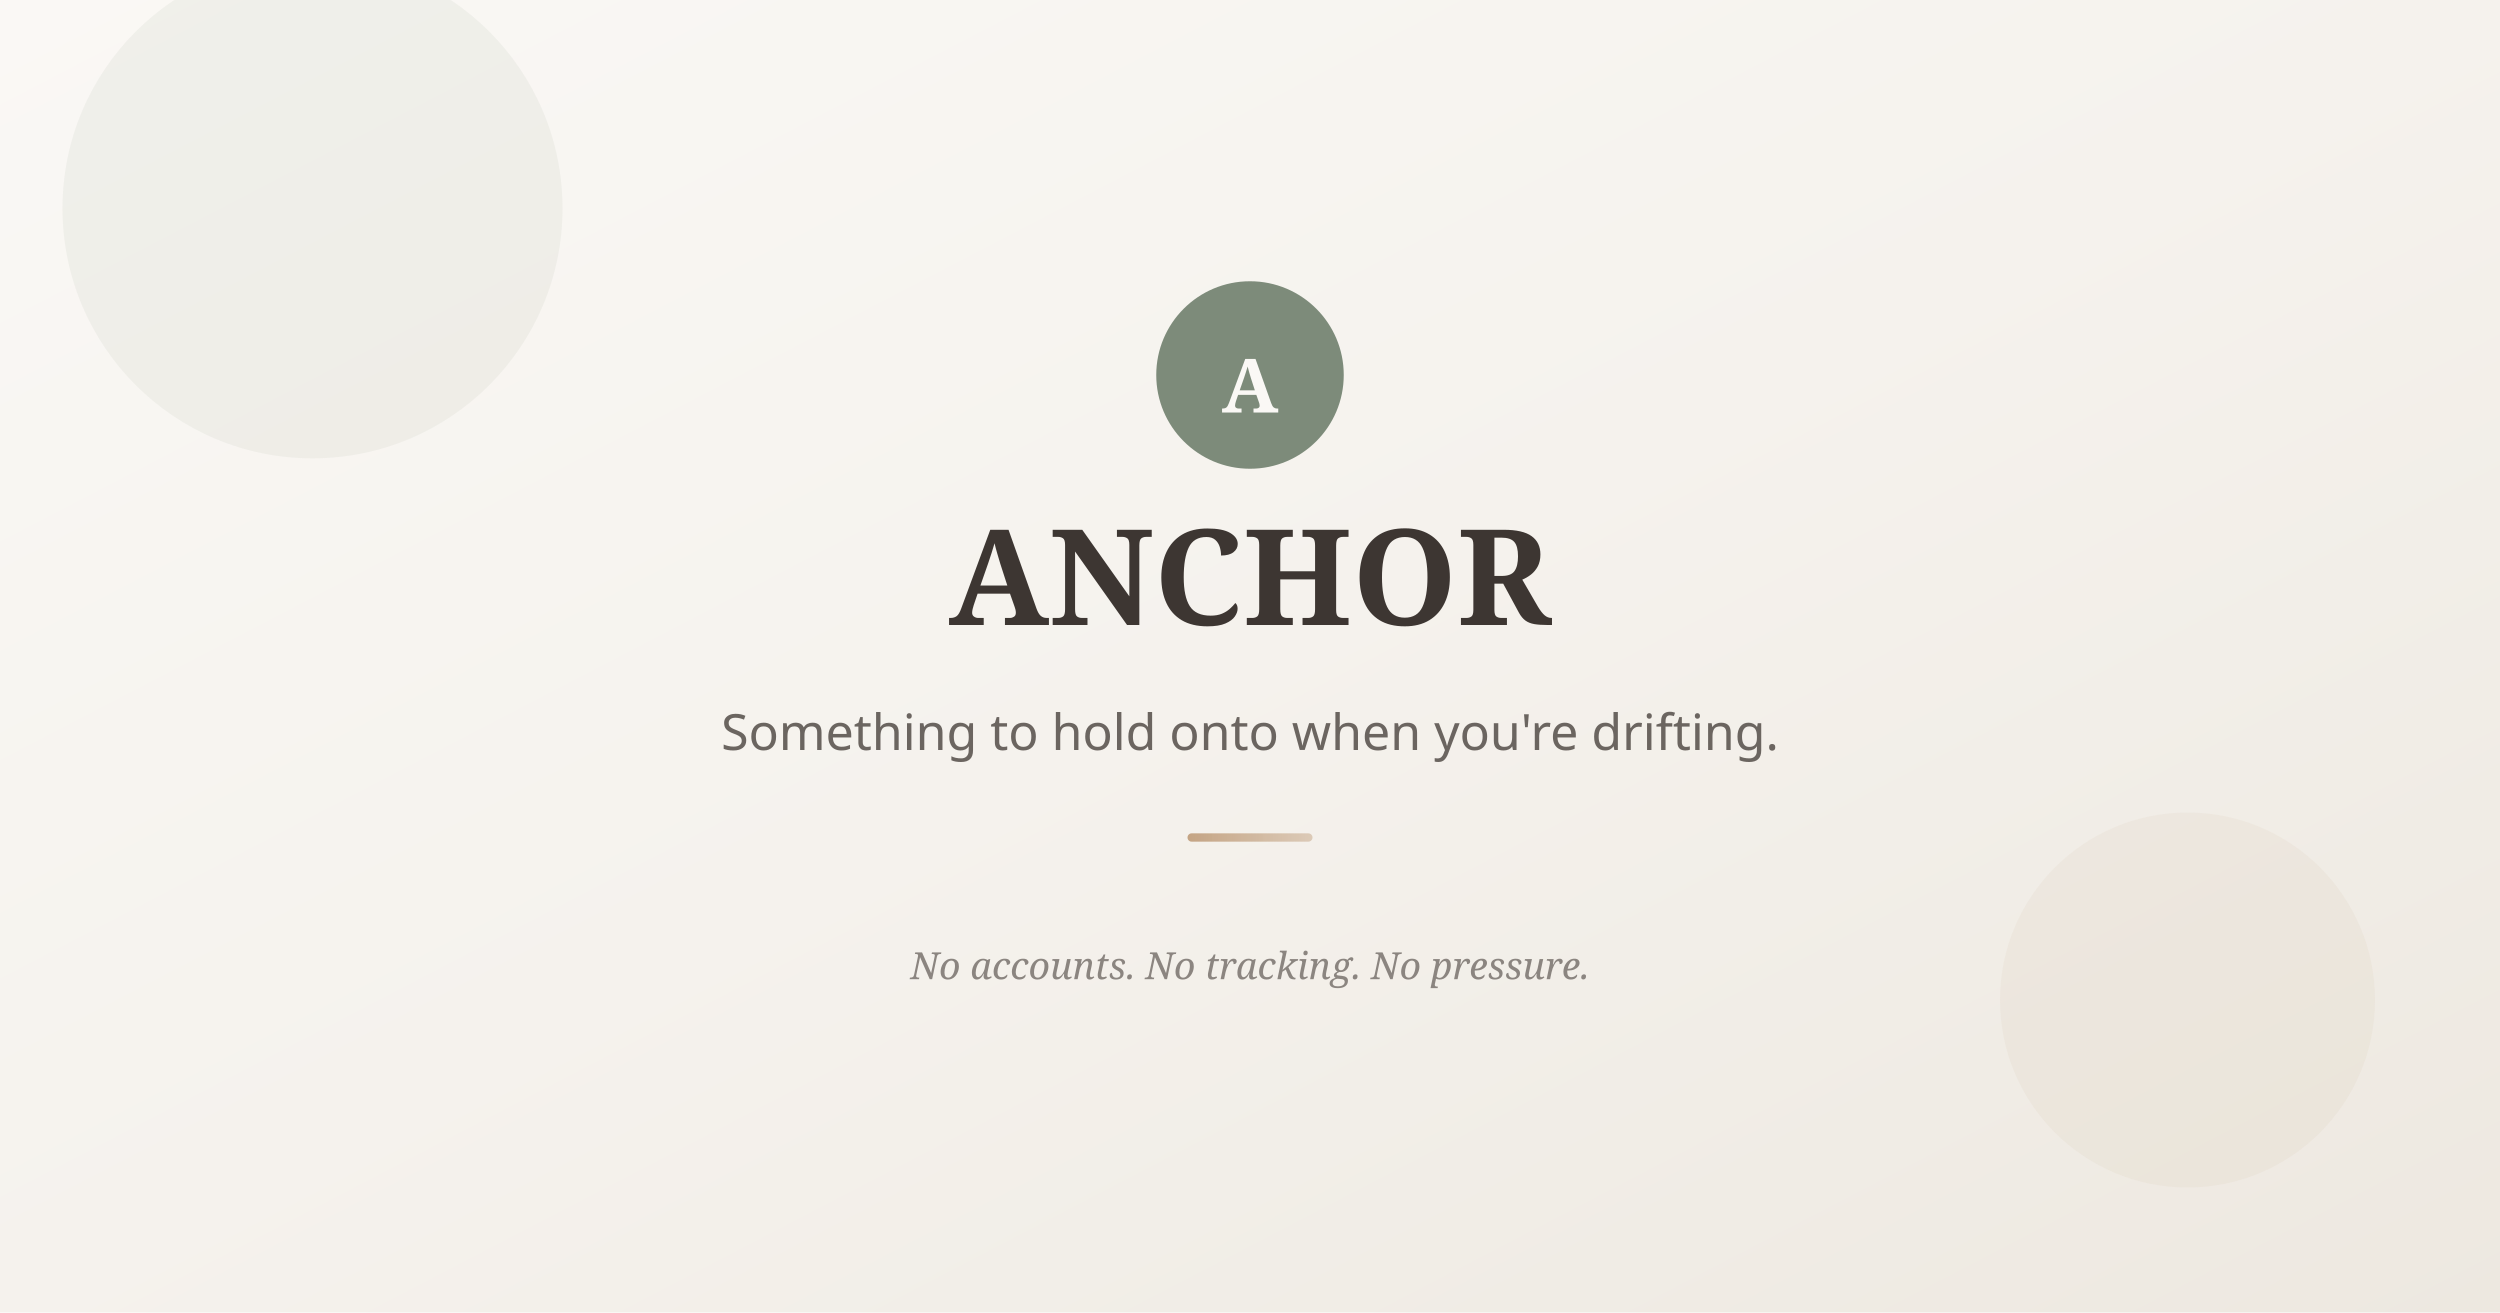
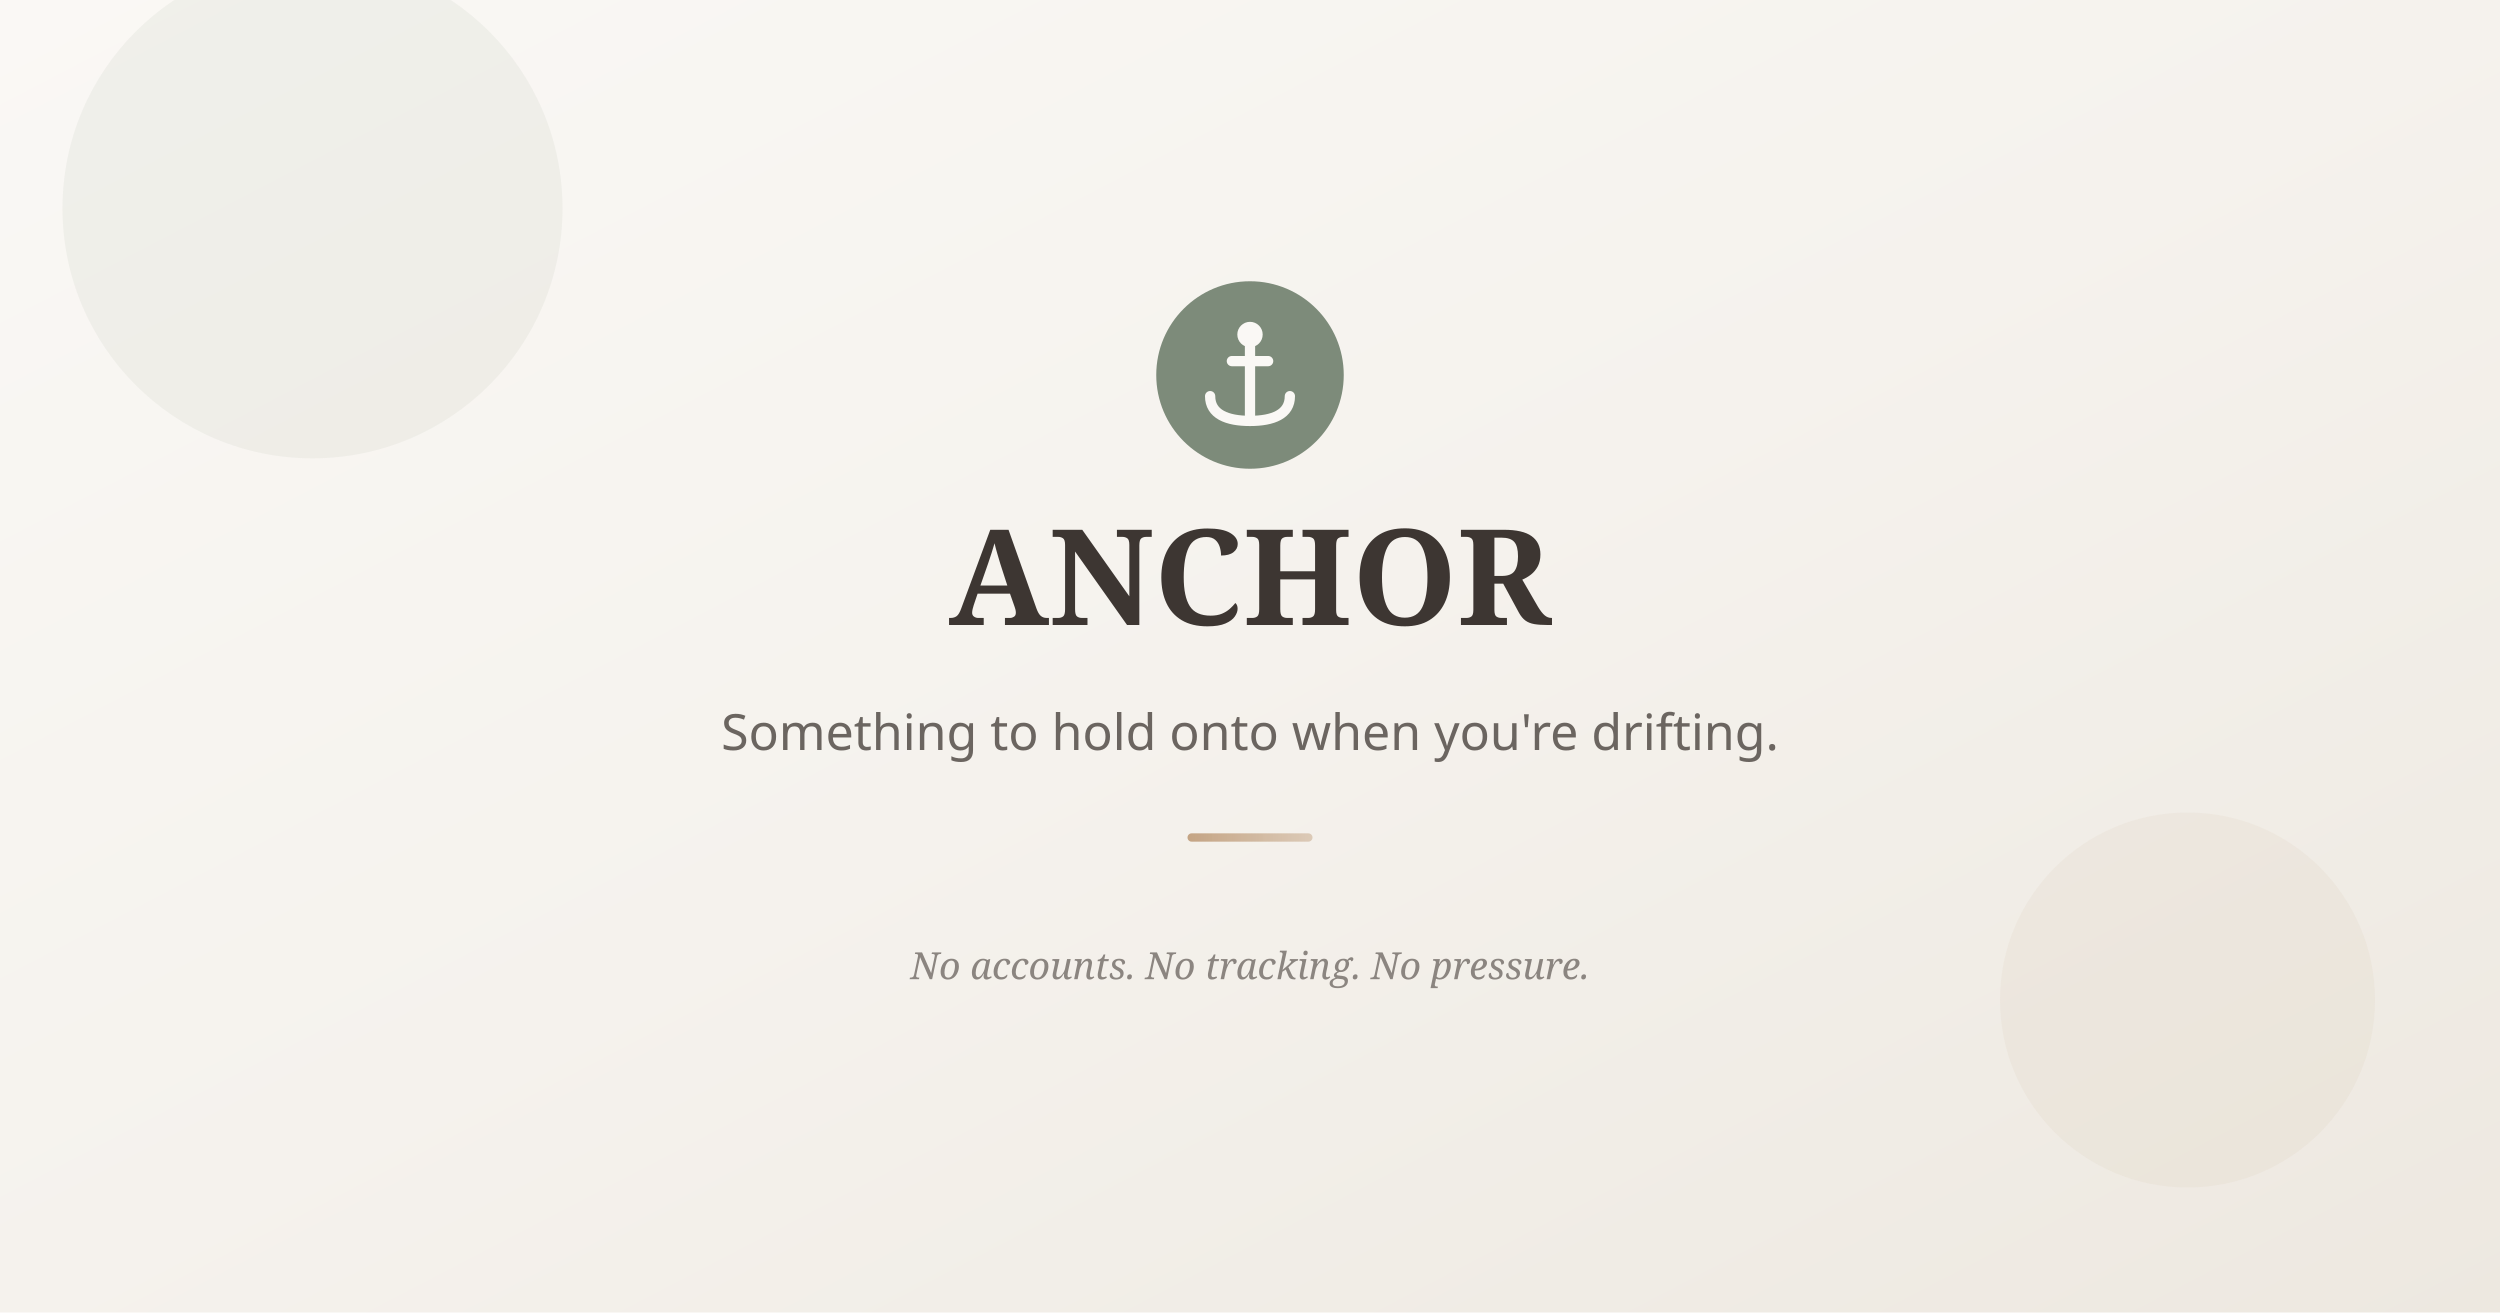
<svg xmlns="http://www.w3.org/2000/svg" width="1200" height="630" viewBox="0 0 1200 630" fill="none">
  <defs>
    <linearGradient id="bg" x1="0%" y1="0%" x2="100%" y2="100%">
      <stop offset="0%" style="stop-color:#FAF8F5" />
      <stop offset="50%" style="stop-color:#F5F2ED" />
      <stop offset="100%" style="stop-color:#EDE8E0" />
    </linearGradient>
    <linearGradient id="accent" x1="0%" y1="0%" x2="100%" y2="0%">
      <stop offset="0%" style="stop-color:#C4A484" />
      <stop offset="100%" style="stop-color:#C4A484;stop-opacity:0.5" />
    </linearGradient>
  </defs>
  <rect width="1200" height="630" fill="url(#bg)" />
  <circle cx="150" cy="100" r="120" fill="#7D8B7A" fill-opacity="0.08" />
  <circle cx="1050" cy="480" r="90" fill="#C4A484" fill-opacity="0.08" />
  <circle cx="600" cy="180" r="45" fill="#7D8B7A" />
-   <text x="600" y="198" text-anchor="middle" fill="#FAF8F5" font-family="Georgia, serif" font-size="36" font-weight="600">A</text>
+   <g transform="translate(600,180) scale(0.145) translate(-256,-262)">
+     <g fill="none" stroke="#FAF8F5" stroke-width="34" stroke-linecap="round" stroke-linejoin="round">
+       <path d="M256 168 L256 412" />
+       <path d="M196 216 L316 216" />
+       <path d="M124 332 C124 392 180 414 256 414 C332 414 388 392 388 332" />
+     </g>
+     <circle cx="256" cy="128" r="42" fill="#FAF8F5" />
+   </g>
  <text x="600" y="300" text-anchor="middle" fill="#3D3632" font-family="Georgia, serif" font-size="64" font-weight="600">ANCHOR</text>
  <text x="600" y="360" text-anchor="middle" fill="#6B6560" font-family="system-ui, sans-serif" font-size="24">Something to hold onto when you're drifting.</text>
  <rect x="570" y="400" width="60" height="4" rx="2" fill="url(#accent)" />
  <text x="600" y="470" text-anchor="middle" fill="#8B8580" font-family="Georgia, serif" font-size="18" font-style="italic">No accounts. No tracking. No pressure.</text>
</svg>
